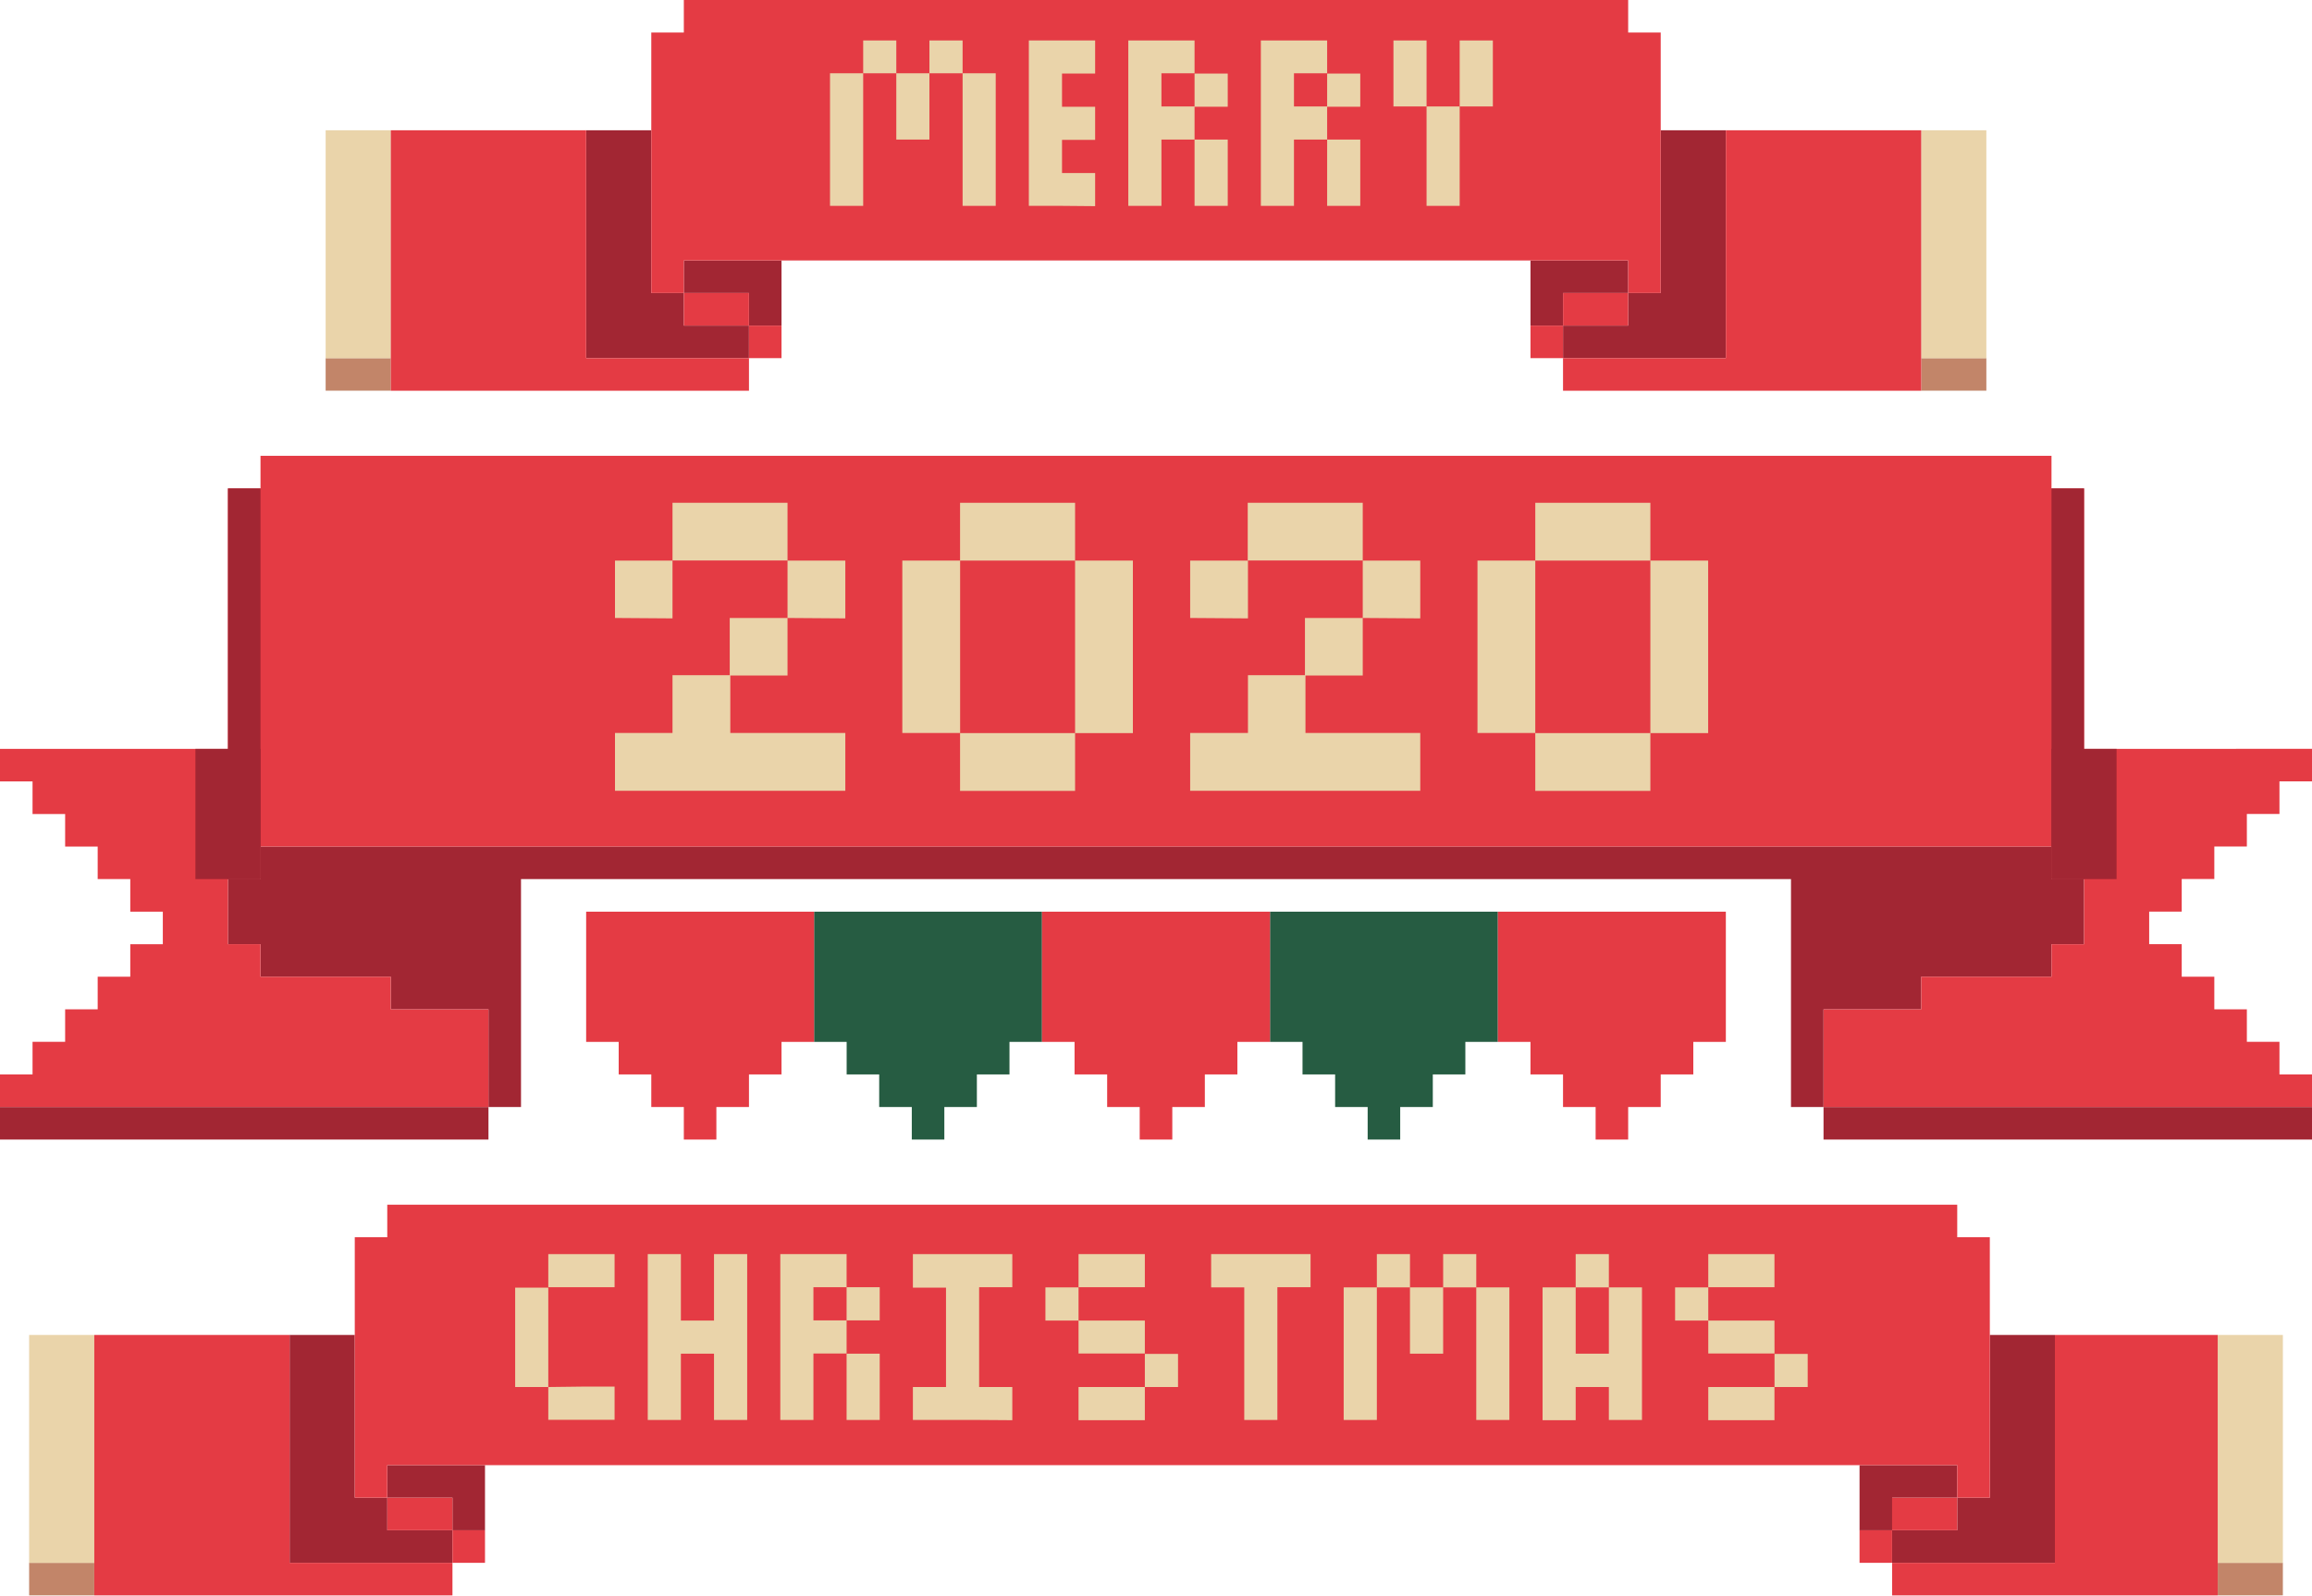
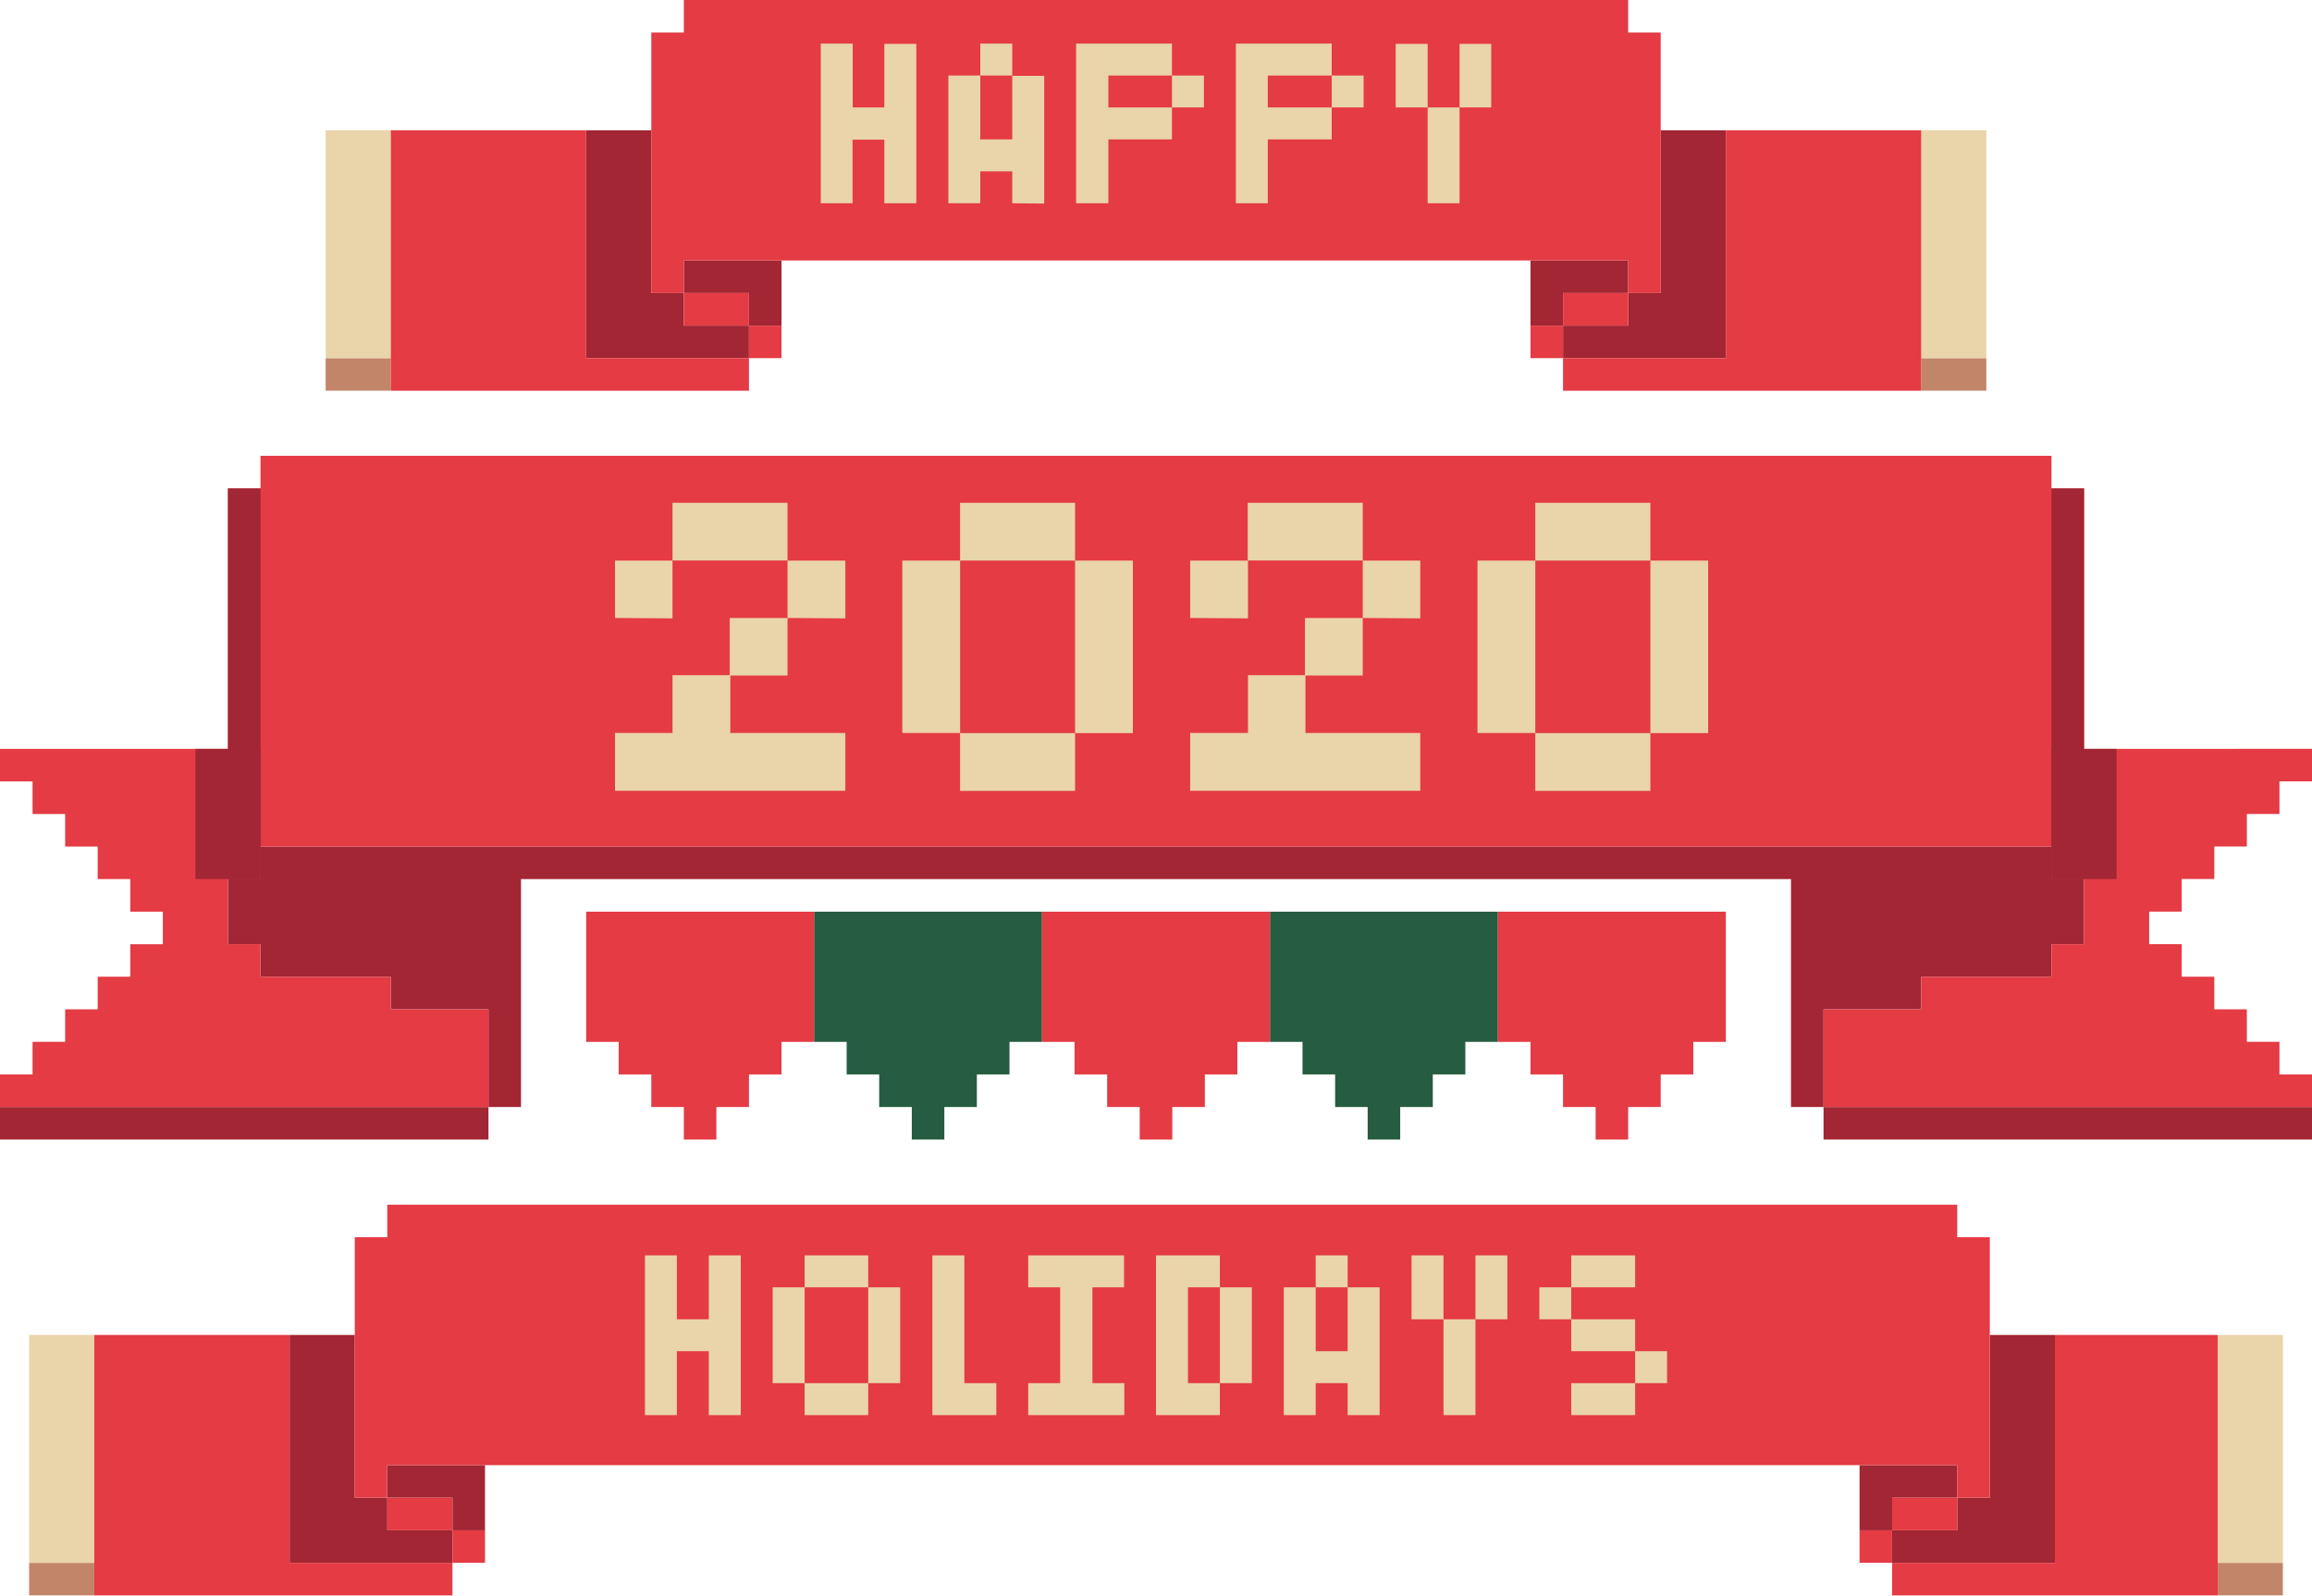
<svg xmlns="http://www.w3.org/2000/svg" width="400" height="276.06" viewBox="0 0 400 276.06">
  <rect x="332.39" y="61.97" width="11.27" height="5.63" fill="#c28569" />
  <rect x="56.34" y="61.97" width="11.27" height="5.63" fill="#c28569" />
  <polygon points="270.42 56.34 270.42 61.97 298.59 61.97 298.59 22.54 287.32 22.54 287.32 50.7 281.69 50.7 281.69 56.34 270.42 56.34" fill="#a22633" />
  <polygon points="264.79 56.34 270.42 56.34 270.42 50.7 281.69 50.7 281.69 45.07 264.79 45.07 264.79 56.34" fill="#a22633" />
  <polygon points="129.58 50.7 129.58 56.34 135.21 56.34 135.21 45.07 118.31 45.07 118.31 50.7 129.58 50.7" fill="#a22633" />
  <polygon points="101.41 22.54 101.41 61.97 129.58 61.97 129.58 56.34 118.31 56.34 118.31 50.7 112.68 50.7 112.68 22.54 101.41 22.54" fill="#a22633" />
  <rect x="332.39" y="22.54" width="11.27" height="39.44" fill="#ead4aa" />
  <rect x="56.34" y="22.54" width="11.27" height="39.44" fill="#ead4aa" />
  <polygon points="332.39 67.61 332.39 22.54 298.59 22.54 298.59 61.97 270.42 61.97 270.42 67.61 332.39 67.61" fill="#e43b44" />
  <polygon points="101.41 61.97 101.41 22.54 67.61 22.54 67.61 67.61 129.58 67.61 129.58 61.97 101.41 61.97" fill="#e43b44" />
  <rect x="264.79" y="56.34" width="5.63" height="5.63" fill="#e43b44" />
  <rect x="129.58" y="56.34" width="5.63" height="5.63" fill="#e43b44" />
  <rect x="270.42" y="50.7" width="11.27" height="5.63" fill="#e43b44" />
  <rect x="118.31" y="50.7" width="11.27" height="5.63" fill="#e43b44" />
  <path d="M118.31,0V5.63h-5.63V50.7h5.63V45.07H281.69V50.7h5.63V5.63h-5.63V0Z" fill="#e43b44" />
-   <path d="M143.6,35.62V12.68h5.74V35.62Zm11.47-22.94h-5.73V7h5.73Zm0,11.47V12.68h5.73V24.15Zm11.47-11.47H160.8V7h5.74Zm0,22.94V12.68h5.73V35.62Z" fill="#ead4aa" />
-   <path d="M183.74,35.62H178V7h11.47v5.73h-5.73v5.74h5.73v5.73h-5.73v5.74h5.73v5.73Z" fill="#ead4aa" />
-   <path d="M195.21,35.62V7h11.46v5.73h5.74v5.74h-5.74V12.68h-5.73v5.74h5.73v5.73h-5.73V35.62Zm11.46,0V24.15h5.74V35.62Z" fill="#ead4aa" />
-   <path d="M218.14,35.62V7h11.47v5.73h5.73v5.74h-5.73V12.68h-5.74v5.74h5.74v5.73h-5.74V35.62Zm11.47,0V24.15h5.73V35.62Z" fill="#ead4aa" />
-   <path d="M246.81,18.42h-5.73V7h5.73V18.42Zm0,17.2V18.42h5.73v17.2Zm5.73-17.2V7h5.74V18.42Z" fill="#ead4aa" />
  <rect x="383.69" y="270.42" width="11.27" height="5.63" fill="#c28569" />
  <rect x="5.04" y="270.42" width="11.27" height="5.63" fill="#c28569" />
  <polygon points="327.36 264.79 327.36 270.42 355.52 270.42 355.52 230.99 344.26 230.99 344.26 259.15 338.62 259.15 338.62 264.79 327.36 264.79" fill="#a22633" />
  <polygon points="321.72 253.52 321.72 264.79 327.36 264.79 327.36 259.15 338.62 259.15 338.62 253.52 321.72 253.52" fill="#a22633" />
  <polygon points="78.28 259.15 78.28 264.79 83.91 264.79 83.91 253.52 67.01 253.52 67.01 259.15 78.28 259.15" fill="#a22633" />
  <polygon points="61.38 230.99 50.11 230.99 50.11 270.42 78.28 270.42 78.28 264.79 67.01 264.79 67.01 259.15 61.38 259.15 61.38 230.99" fill="#a22633" />
  <rect x="383.69" y="230.99" width="11.27" height="39.44" fill="#ead4aa" />
  <rect x="5.04" y="230.99" width="11.27" height="39.44" fill="#ead4aa" />
  <polygon points="383.69 276.06 383.69 230.99 355.52 230.99 355.52 270.42 327.36 270.42 327.36 276.06 383.69 276.06" fill="#e43b44" />
  <polygon points="50.11 270.42 50.11 230.99 16.31 230.99 16.31 276.06 78.28 276.06 78.28 270.42 50.11 270.42" fill="#e43b44" />
  <rect x="321.72" y="264.79" width="5.63" height="5.63" fill="#e43b44" />
  <rect x="78.28" y="264.79" width="5.63" height="5.63" fill="#e43b44" />
  <rect x="327.35" y="259.15" width="11.27" height="5.63" fill="#e43b44" />
  <rect x="67.01" y="259.15" width="11.27" height="5.63" fill="#e43b44" />
  <path d="M338.62,253.52v5.63h5.64V214.08h-5.64v-5.63H67v5.63H61.38v45.07H67v-5.63Z" fill="#e43b44" />
-   <path d="M94.86,240H89.13v-17.2h5.73V240ZM100.6,217h5.73v5.73H94.86V217Zm0,22.93h5.73v5.74H94.86V240Z" fill="#ead4aa" />
-   <path d="M123.53,245.7V234.23H117.8V245.7h-5.73V217h5.73V228.5h5.73V217h5.74V245.7Z" fill="#ead4aa" />
-   <path d="M135,245.7V217h11.47v5.73h5.73v5.74h-5.73v-5.74h-5.74v5.74h5.74v5.73h-5.74V245.7Zm11.47,0V234.23h5.73V245.7Z" fill="#ead4aa" />
-   <path d="M169.4,245.7H157.94V240h5.73v-17.2h-5.73V217h17.2v5.73H169.4V240h5.74v5.74Z" fill="#ead4aa" />
-   <path d="M186.6,228.5h-5.73v-5.74h5.73ZM192.34,217h5.73v5.73H186.6V217Zm5.73,17.2H186.6V228.5h11.47ZM192.34,240h5.73v5.74H186.6V240Zm5.73,0v-5.73h5.74V240Z" fill="#ead4aa" />
-   <path d="M215.27,245.7V222.76h-5.73V217h17.2v5.73H221V245.7Z" fill="#ead4aa" />
-   <path d="M232.47,245.7V222.76h5.74V245.7Zm11.47-22.94h-5.73V217h5.73Zm0,11.47V222.76h5.74v11.47Zm11.47-11.47h-5.73V217h5.73Zm0,22.94V222.76h5.73V245.7Z" fill="#ead4aa" />
-   <path d="M278.35,245.7V240h-5.74v5.74h-5.73V222.76h5.73v11.47h5.74V222.76h5.73V245.7Zm0-22.94h-5.74V217h5.74Z" fill="#ead4aa" />
-   <path d="M295.55,228.5h-5.74v-5.74h5.74ZM301.28,217H307v5.73H295.55V217Zm5.73,17.2H295.55V228.5H307ZM301.28,240H307v5.74H295.55V240Zm5.73,0v-5.73h5.74V240Z" fill="#ead4aa" />
  <polygon points="174.65 180.28 180.28 180.28 180.28 157.75 140.84 157.75 140.84 180.28 146.48 180.28 146.48 185.91 152.11 185.91 152.11 191.55 157.75 191.55 157.75 197.18 163.38 197.18 163.38 191.55 169.01 191.55 169.01 185.91 174.65 185.91 174.65 180.28" fill="#265c42" />
  <polygon points="219.72 157.75 219.72 180.28 225.35 180.28 225.35 185.91 230.99 185.91 230.99 191.55 236.62 191.55 236.62 197.18 242.25 197.18 242.25 191.55 247.89 191.55 247.89 185.91 253.52 185.91 253.52 180.28 259.15 180.28 259.15 157.75 219.72 157.75" fill="#265c42" />
  <rect x="315.49" y="191.55" width="84.51" height="5.63" fill="#a22633" />
  <rect y="191.55" width="84.51" height="5.63" fill="#a22633" />
  <polygon points="315.49 174.65 332.39 174.65 332.39 169.01 354.93 169.01 354.93 163.38 360.56 163.38 360.56 152.11 354.93 152.11 354.93 146.48 45.07 146.48 45.07 152.11 39.44 152.11 39.44 163.38 45.07 163.38 45.07 169.01 67.61 169.01 67.61 174.65 84.51 174.65 84.51 191.55 90.14 191.55 90.14 152.11 309.86 152.11 309.86 191.55 315.49 191.55 315.49 174.65" fill="#a22633" />
  <polygon points="281.69 197.18 281.69 191.55 287.32 191.55 287.32 185.91 292.96 185.91 292.96 180.28 298.59 180.28 298.59 157.75 259.15 157.75 259.15 180.28 264.79 180.28 264.79 185.91 270.42 185.91 270.42 191.55 276.06 191.55 276.06 197.18 281.69 197.18" fill="#e43b44" />
  <polygon points="202.82 197.18 202.82 191.55 208.45 191.55 208.45 185.91 214.08 185.91 214.08 180.28 219.72 180.28 219.72 157.75 180.28 157.75 180.28 180.28 185.91 180.28 185.91 185.91 191.55 185.91 191.55 191.55 197.18 191.55 197.18 197.18 202.82 197.18" fill="#e43b44" />
  <polygon points="123.94 197.18 123.94 191.55 129.58 191.55 129.58 185.91 135.21 185.91 135.21 180.28 140.84 180.28 140.84 157.75 101.41 157.75 101.41 180.28 107.04 180.28 107.04 185.91 112.68 185.91 112.68 191.55 118.31 191.55 118.31 197.18 123.94 197.18" fill="#e43b44" />
  <path d="M360.56,129.58V84.51h-5.63V78.87H45.07v5.64H39.44v45.07H0v5.63H5.63v5.64h5.64v5.63H16.9v5.63h5.64v5.64h5.63v5.63H22.54V169H16.9v5.64H11.27v5.63H5.63v5.64H0v5.63H84.51v-16.9H67.61V169H45.07v-5.63H39.44V152.11h5.63v-5.63H354.93v5.63h5.63v11.27h-5.63V169H332.39v5.64h-16.9v16.9H400v-5.63h-5.63v-5.64h-5.64v-5.63H383.1V169h-5.64v-5.63h-5.63v-5.63h5.63v-5.64h5.64v-5.63h5.63v-5.63h5.64v-5.64H400v-5.63Z" fill="#e43b44" />
  <path d="M106.4,106.93V97h9.95v10Zm29.85,19.9h10v10H106.4v-10h9.95v-10h10v10Zm0-29.85h-19.9V87h19.9Zm-10,19.9v-9.95h10v9.95Zm10-9.95V97h10v10Z" fill="#ead4aa" />
  <path d="M166.11,126.83h-10V97h10v29.85ZM186,97h-19.9V87H186Zm-9.95,29.85H186v10h-19.9v-10Zm9.95,0V97h10v29.85Z" fill="#ead4aa" />
  <path d="M205.91,106.93V97h10v10Zm29.86,19.9h9.95v10H205.91v-10h10v-10h9.95v10Zm0-29.85h-19.9V87h19.9Zm-10,19.9v-9.95h10v9.95Zm10-9.95V97h9.95v10Z" fill="#ead4aa" />
  <path d="M265.62,126.83h-10V97h10v29.85ZM285.53,97H265.62V87h19.91Zm-10,29.85h10v10H265.62v-10Zm10,0V97h10v29.85Z" fill="#ead4aa" />
  <rect x="39.44" y="84.51" width="5.63" height="67.61" fill="#a22633" />
  <rect x="354.93" y="84.51" width="5.63" height="67.61" fill="#a22633" />
  <rect x="354.93" y="129.58" width="11.26" height="22.53" fill="#a22633" />
  <rect x="33.81" y="129.58" width="11.26" height="22.53" fill="#a22633" />
+   <path d="M153,35.17v-11H147.5V35.17H142V7.54h5.53V18.59H153v-11h5.53V35.17Z" fill="#ead4aa" />
+   <path d="M175.13,35.17V29.65H169.6v5.52h-5.52V13.07h5.52V24.12h5.53v-11h5.53v22.1Zm0-22.1H169.6V7.54h5.53Z" fill="#ead4aa" />
+   <path d="M186.18,35.17V7.54h16.58v5.53h5.53v5.52h-5.53V13.07h-11v5.52h11v5.53h-11V35.17Z" fill="#ead4aa" />
+   <path d="M213.82,35.17V7.54H230.4v5.53h5.52v5.52H230.4V13.07H219.34v5.52H230.4v5.53H219.34V35.17Z" fill="#ead4aa" />
+   <path d="M247,18.59h-5.53v-11H247V18.59Zm0,16.58V18.59h5.52V35.17Zm5.52-16.58v-11H258V18.59Z" fill="#ead4aa" />
+   <path d="M122.63,244.86V233.8H117.1v11.06h-5.52V217.22h5.52v11.06h5.53V217.22h5.53v27.64Z" fill="#ead4aa" />
+   <path d="M139.21,239.33h-5.53V222.75h5.53v16.58Zm11-16.58h-11v-5.53h11Zm-5.52,16.58h5.52v5.53h-11v-5.53Zm5.52,0V222.75h5.53v16.58Z" fill="#ead4aa" />
+   <path d="M166.84,244.86h-5.53V217.22h5.53v22.11h5.53v5.53Z" fill="#ead4aa" />
+   <path d="M189,244.86H177.89v-5.53h5.53V222.75h-5.53v-5.53h16.58v5.53H189v16.58h5.52v5.53Z" fill="#ead4aa" />
+   <path d="M205.53,244.86H200V217.22h11.05v5.53h5.53v16.58h-5.53V222.75h-5.52v16.58h5.52v5.53Z" fill="#ead4aa" />
+   <path d="M233.16,244.86v-5.53h-5.53v5.53h-5.52V222.75h5.52V233.8h5.53V222.75h5.53v22.11Zm0-22.11h-5.53v-5.53h5.53Z" fill="#ead4aa" />
+   <path d="M249.74,228.28h-5.53V217.22h5.53v11.06Zm0,16.58V228.28h5.53v16.58Zm5.53-16.58V217.22h5.52v11.06Z" fill="#ead4aa" />
+   <path d="M271.84,228.28h-5.52v-5.53h5.52Zm5.53-11.06h5.53v5.53H271.84v-5.53Zm5.53,16.58H271.84v-5.52H282.9Zm-5.53,5.53h5.53v5.53H271.84v-5.53Zm5.53,0V233.8h5.52v5.53Z" fill="#ead4aa" />
</svg>
